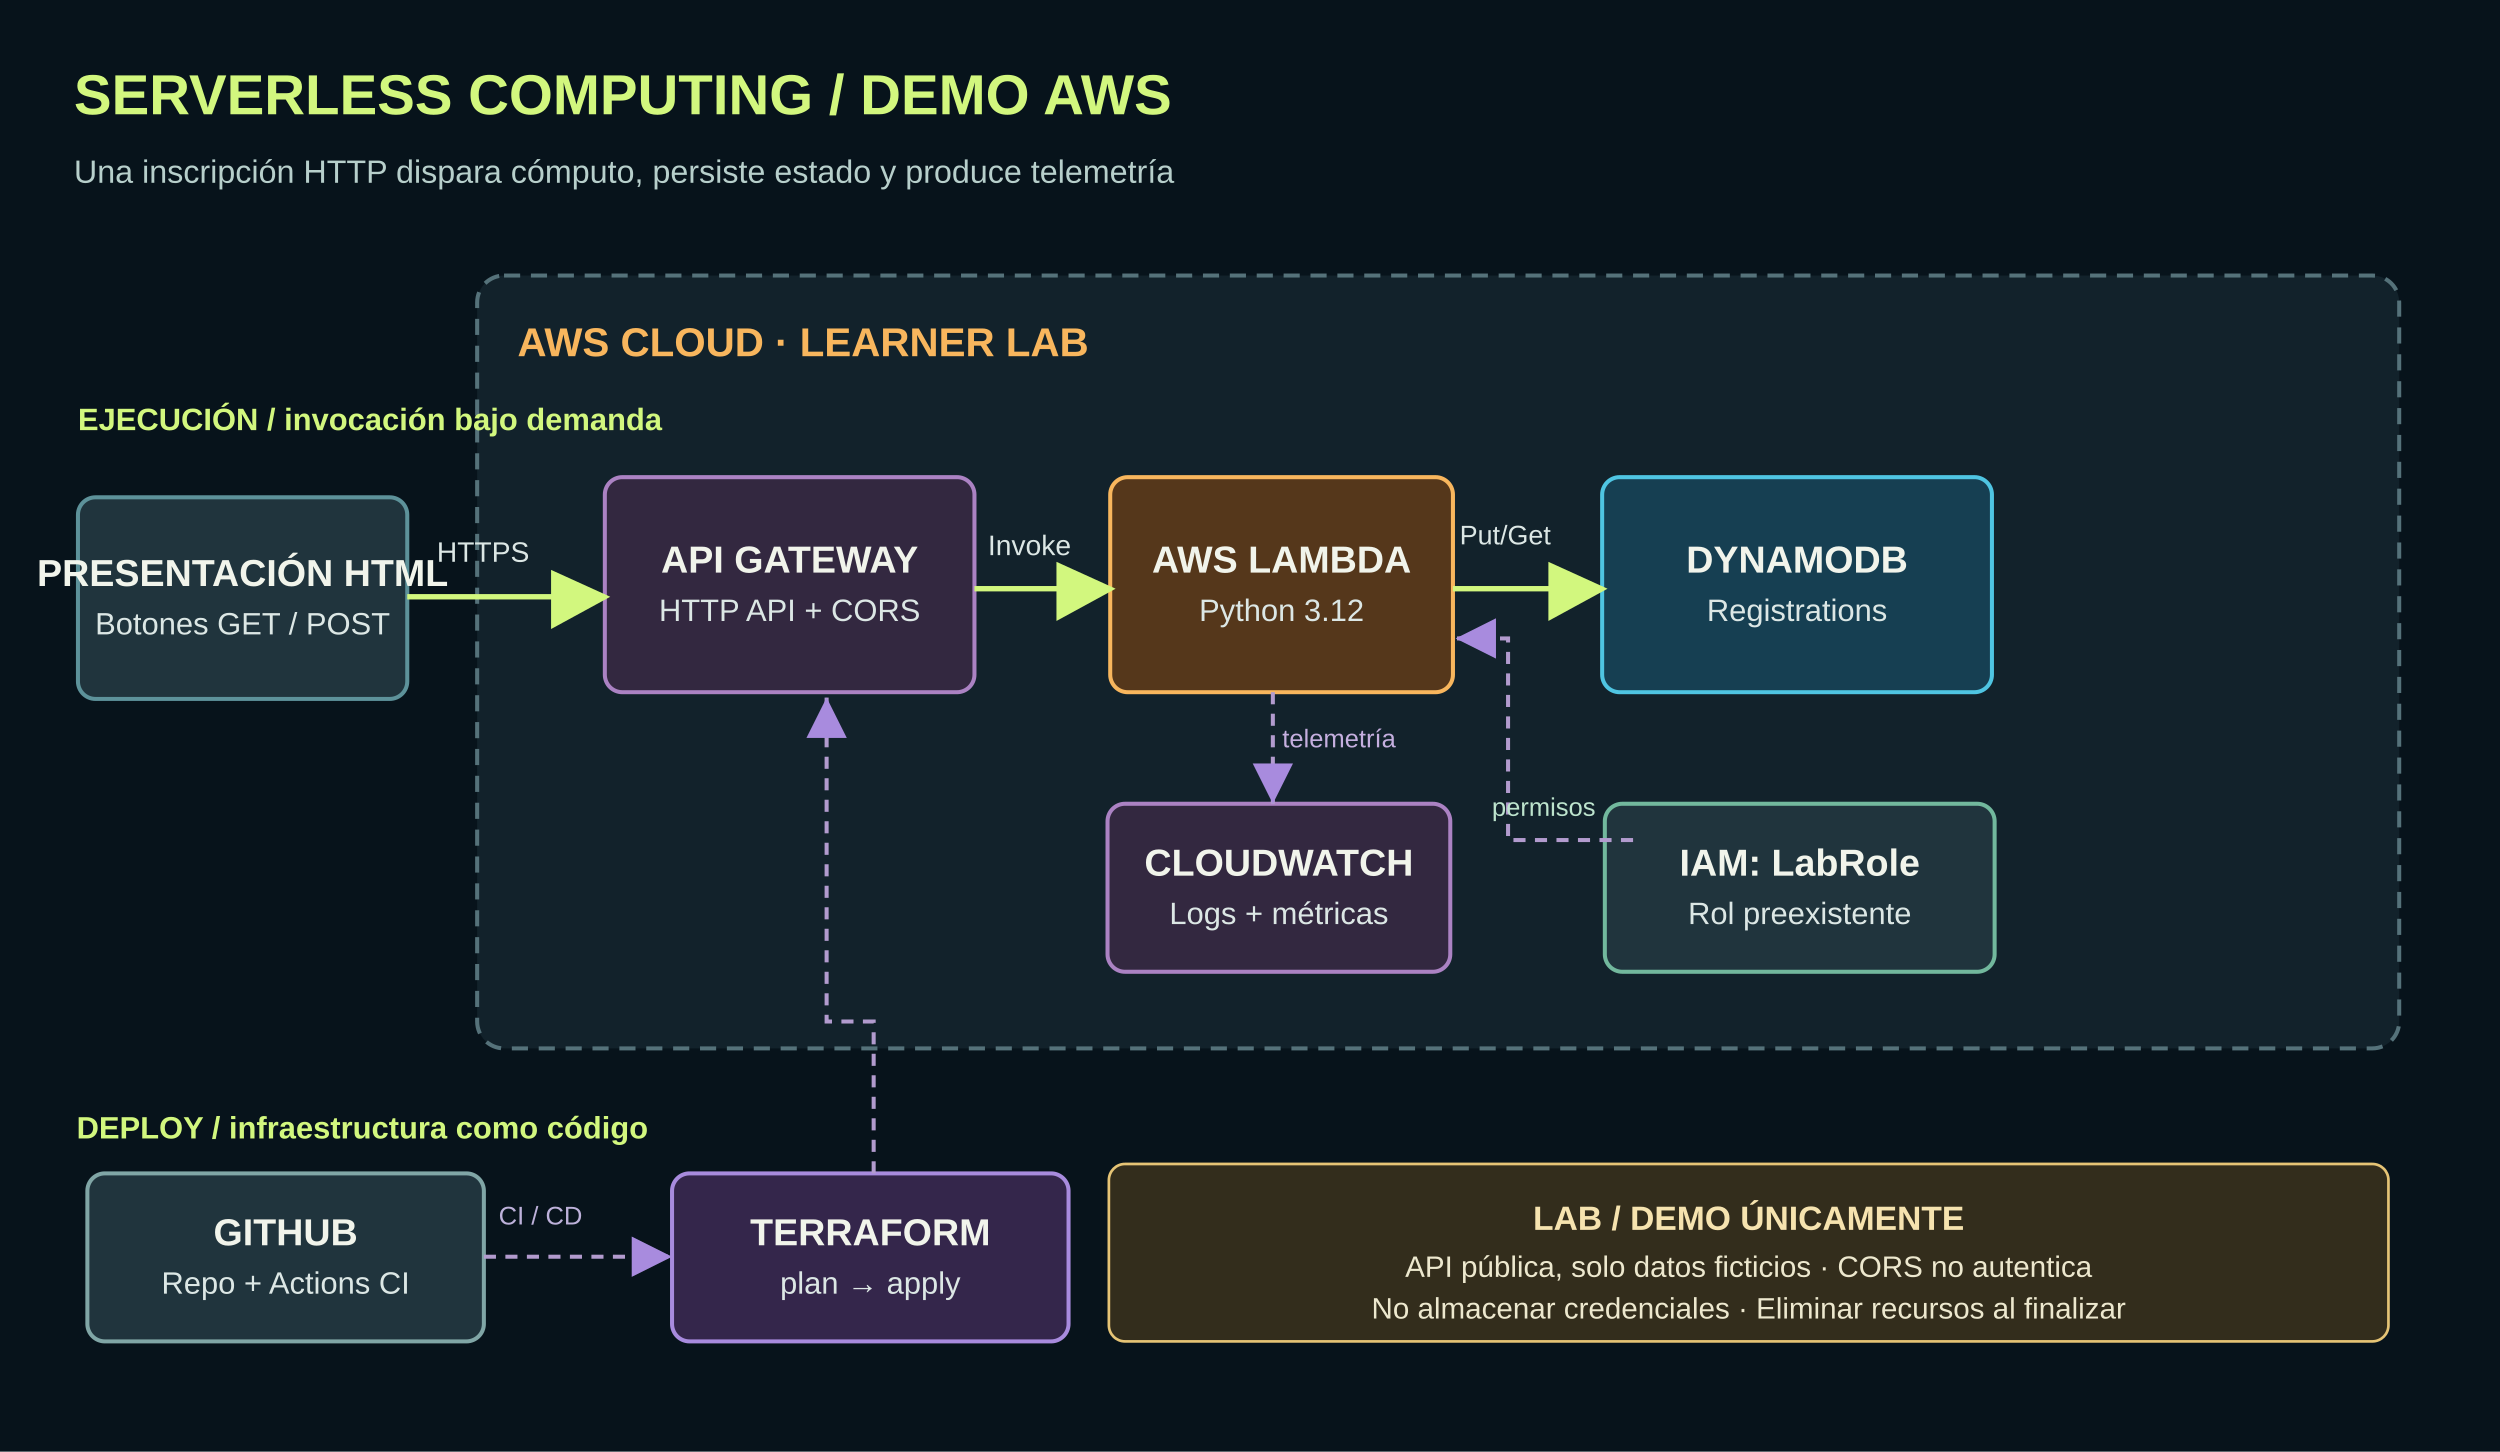
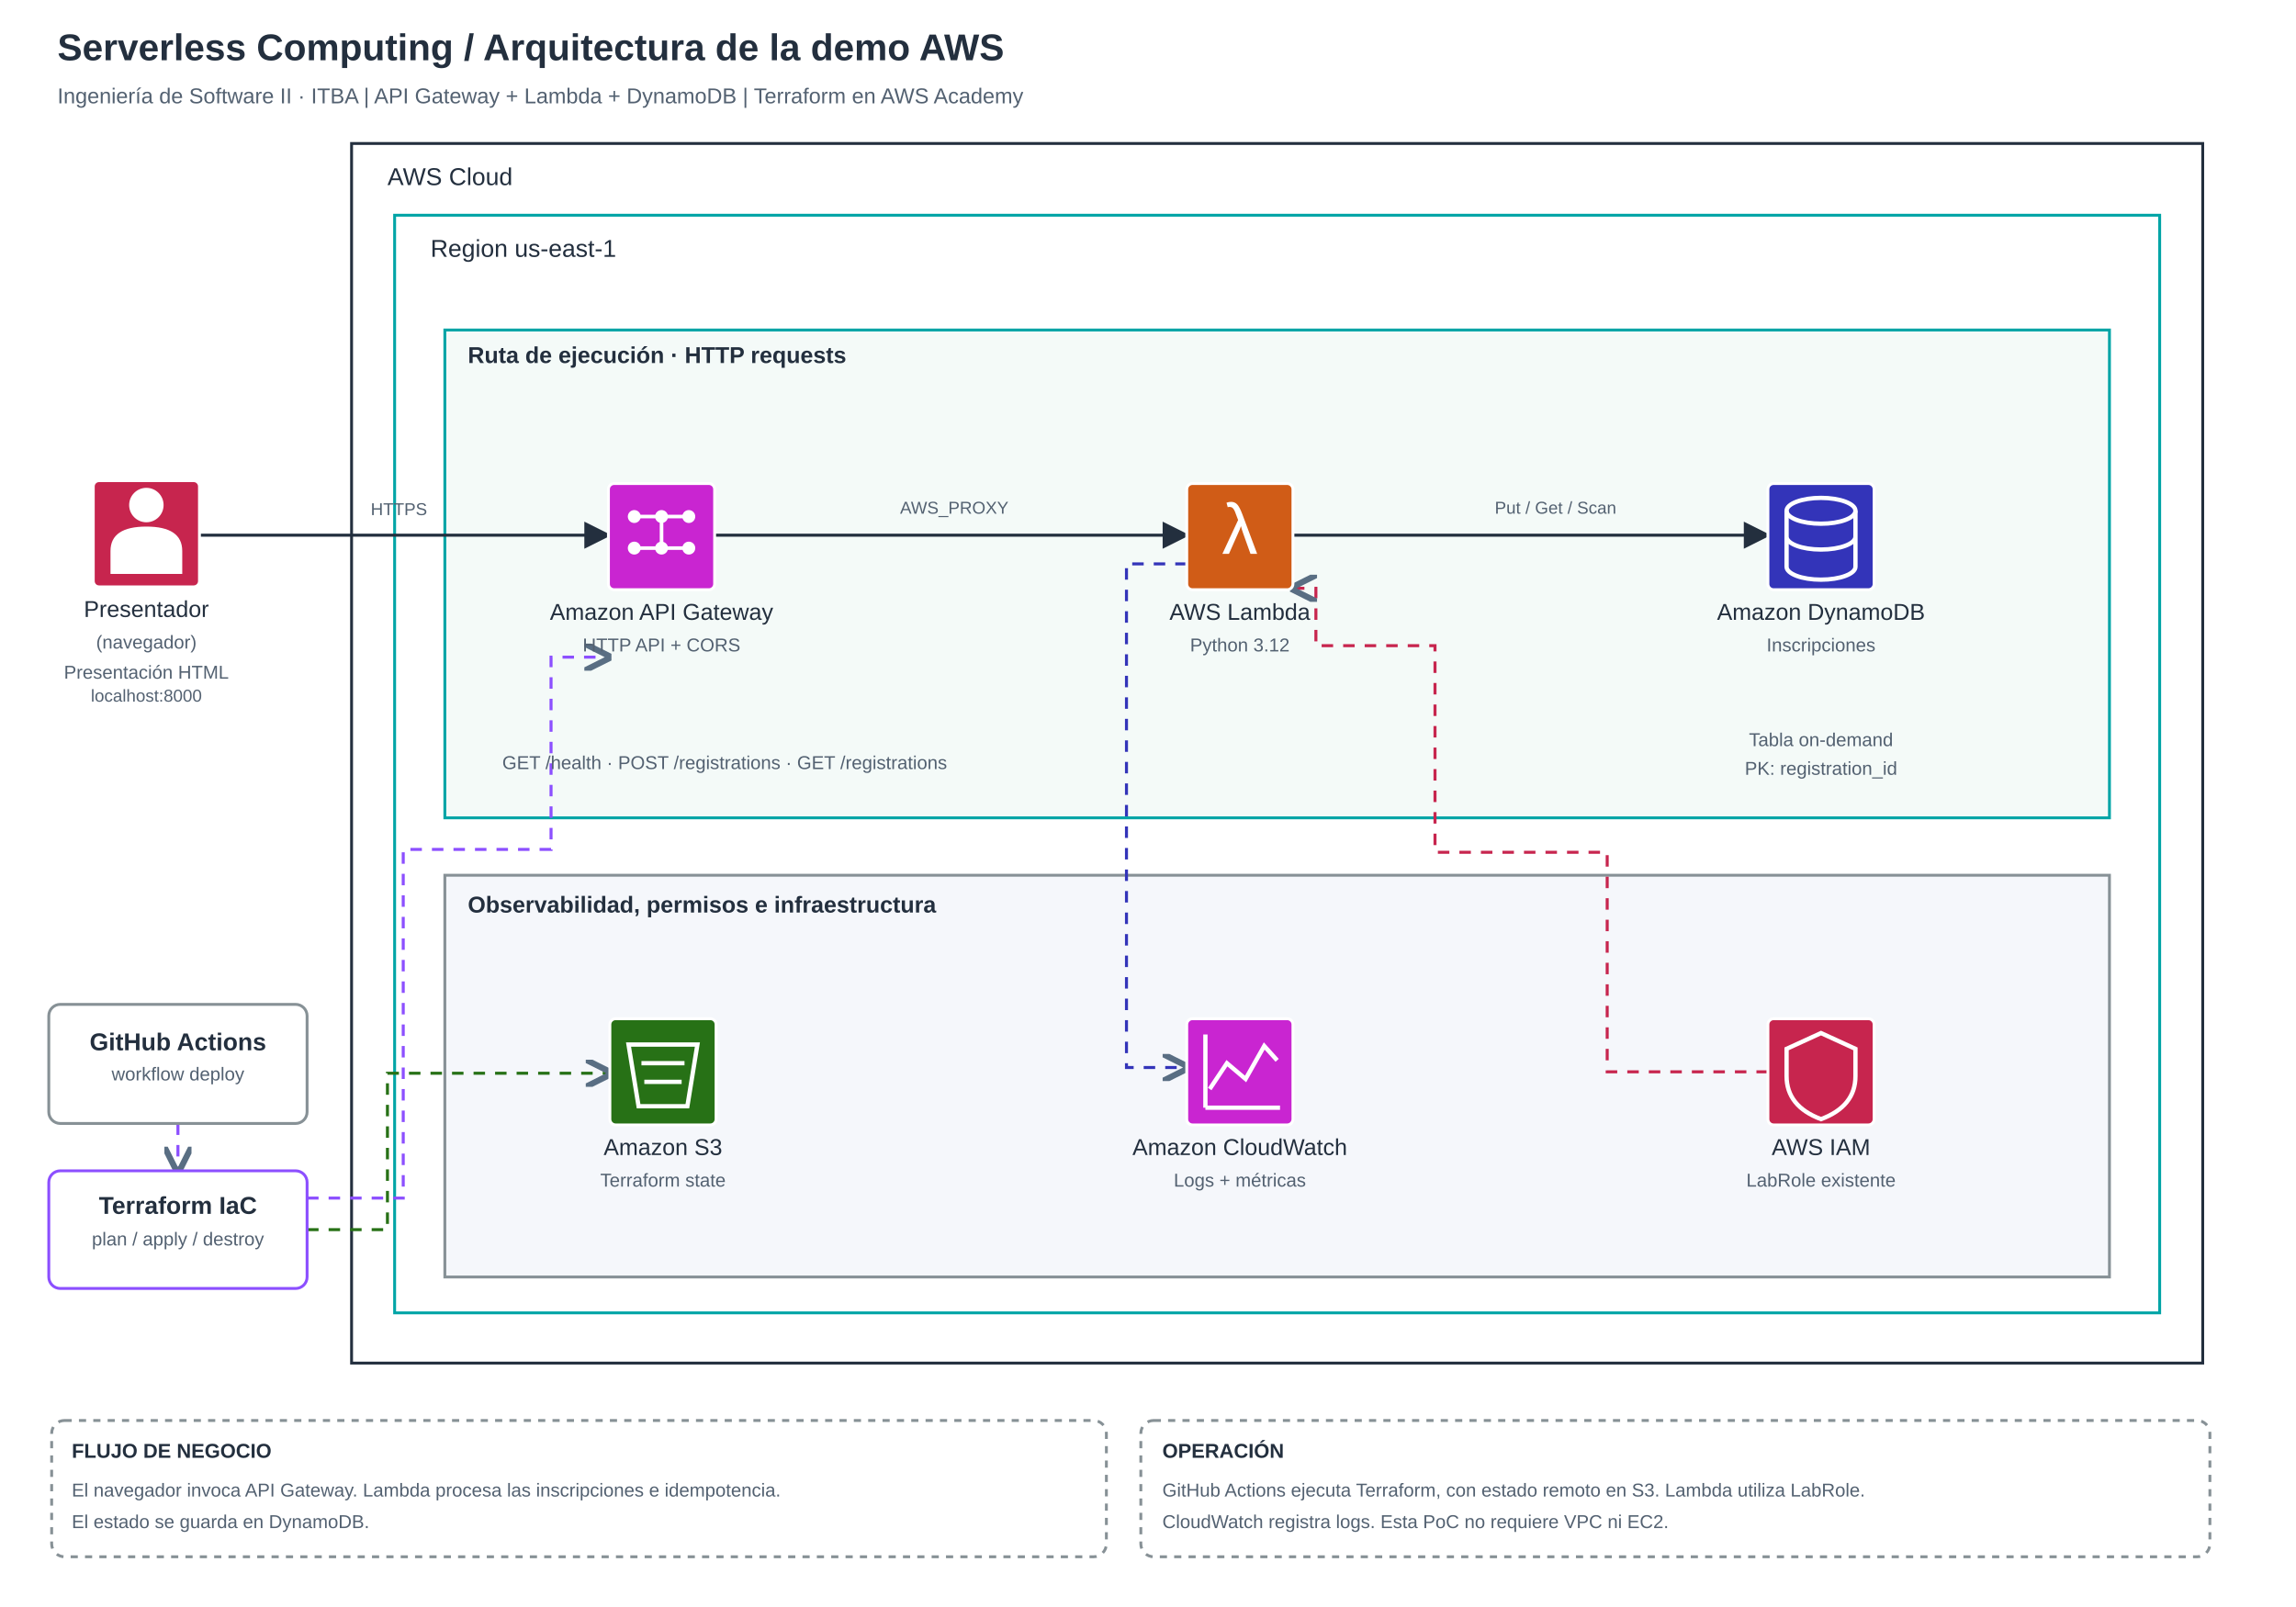
- <svg xmlns="http://www.w3.org/2000/svg" viewBox="0 0 1860 1080" width="1860" height="1080" role="img" aria-label="Arquitectura AWS Serverless ITBA">
+ <svg xmlns="http://www.w3.org/2000/svg" width="1600" height="1120" viewBox="0 0 1600 1120" role="img" aria-label="Arquitectura AWS serverless de ITBA">
  <defs>
-     <marker id="a" markerWidth="11" markerHeight="11" refX="10" refY="5" orient="auto">
-       <path d="M 0 0 L 11 5 L 0 11 z" fill="#D2F77E" />
+     <marker id="solid" markerWidth="9" markerHeight="9" refX="8" refY="4.5" orient="auto">
+       <path d="M0 0 L9 4.5 L0 9 Z" fill="#232F3E" />
    </marker>
-     <marker id="b" markerWidth="10" markerHeight="10" refX="10" refY="5" orient="auto">
-       <path d="M 0 0 L 10 5 L 0 10 z" fill="#A88BDE" />
+     <marker id="open" markerWidth="9" markerHeight="9" refX="8" refY="4.5" orient="auto">
+       <path d="M0 0 L9 4.5 L0 9" fill="none" stroke="#596E83" stroke-width="2" />
    </marker>
  </defs>
-   <rect width="1860" height="1080" fill="#07131B" />
-   <text x="55" y="85" fill="#D2F77E" font-size="42" font-family="Arial,sans-serif" font-weight="bold">SERVERLESS COMPUTING / DEMO AWS</text>
-   <text x="55" y="136" fill="#B7CFCB" font-size="24" font-family="Arial,sans-serif">Una inscripción HTTP dispara cómputo, persiste estado y produce telemetría</text>
-   <rect x="355" y="205" width="1430" height="575" rx="20" fill="#12222B" stroke="#55727A" stroke-width="3" stroke-dasharray="12 8" />
-   <text x="385" y="265" fill="#F8B65D" font-size="30" font-family="Arial" font-weight="bold">AWS CLOUD · LEARNER LAB</text>
-   <text x="58" y="320" fill="#D2F77E" font-size="23" font-family="Arial" font-weight="bold">EJECUCIÓN / invocación bajo demanda</text>
-   <rect x="58" y="370" width="245" height="150" rx="13" fill="#20343D" stroke="#5D929A" stroke-width="3" />
-   <text x="180.5" y="436" text-anchor="middle" fill="#F1F4EB" font-family="Arial" font-size="28" font-weight="bold">PRESENTACIÓN HTML</text>
-   <text x="180.5" y="472" text-anchor="middle" fill="#DCE7E5" font-family="Arial" font-size="23">Botones GET / POST</text>
-   <rect x="450" y="355" width="275" height="160" rx="13" fill="#332840" stroke="#AB82C3" stroke-width="3" />
-   <text x="587.5" y="426" text-anchor="middle" fill="#F1F4EB" font-family="Arial" font-size="28" font-weight="bold">API GATEWAY</text>
-   <text x="587.5" y="462" text-anchor="middle" fill="#DCE7E5" font-family="Arial" font-size="23">HTTP API + CORS</text>
-   <rect x="826" y="355" width="255" height="160" rx="13" fill="#55371B" stroke="#F8B65D" stroke-width="3" />
-   <text x="953.5" y="426" text-anchor="middle" fill="#F1F4EB" font-family="Arial" font-size="28" font-weight="bold">AWS LAMBDA</text>
-   <text x="953.5" y="462" text-anchor="middle" fill="#DCE7E5" font-family="Arial" font-size="23">Python 3.12</text>
-   <rect x="1192" y="355" width="290" height="160" rx="13" fill="#163F52" stroke="#4FC5E2" stroke-width="3" />
-   <text x="1337" y="426" text-anchor="middle" fill="#F1F4EB" font-family="Arial" font-size="28" font-weight="bold">DYNAMODB</text>
-   <text x="1337" y="462" text-anchor="middle" fill="#DCE7E5" font-family="Arial" font-size="23">Registrations</text>
-   <rect x="824" y="598" width="255" height="125" rx="13" fill="#332840" stroke="#AB82C3" stroke-width="3" />
-   <text x="951.5" y="651.5" text-anchor="middle" fill="#F1F4EB" font-family="Arial" font-size="28" font-weight="bold">CLOUDWATCH</text>
-   <text x="951.5" y="687.5" text-anchor="middle" fill="#DCE7E5" font-family="Arial" font-size="23">Logs + métricas</text>
-   <rect x="1194" y="598" width="290" height="125" rx="13" fill="#20343D" stroke="#72B89D" stroke-width="3" />
-   <text x="1339" y="651.5" text-anchor="middle" fill="#F1F4EB" font-family="Arial" font-size="28" font-weight="bold">IAM: LabRole</text>
-   <text x="1339" y="687.5" text-anchor="middle" fill="#DCE7E5" font-family="Arial" font-size="23">Rol preexistente</text>
-   <rect x="65" y="873" width="295" height="125" rx="13" fill="#20343D" stroke="#80A6A6" stroke-width="3" />
-   <text x="212.5" y="926.5" text-anchor="middle" fill="#F1F4EB" font-family="Arial" font-size="28" font-weight="bold">GITHUB</text>
-   <text x="212.5" y="962.5" text-anchor="middle" fill="#DCE7E5" font-family="Arial" font-size="23">Repo + Actions CI</text>
-   <rect x="500" y="873" width="295" height="125" rx="13" fill="#34264B" stroke="#A88BDE" stroke-width="3" />
-   <text x="647.5" y="926.5" text-anchor="middle" fill="#F1F4EB" font-family="Arial" font-size="28" font-weight="bold">TERRAFORM</text>
-   <text x="647.5" y="962.5" text-anchor="middle" fill="#DCE7E5" font-family="Arial" font-size="23">plan → apply</text>
-   <g fill="none" stroke="#D2F77E" stroke-width="4" marker-end="url(#a)">
-     <path d="M303 444 H450" />
-     <path d="M725 438 H826" />
-     <path d="M1081 438 H1192" />
-   </g>
-   <text x="325" y="418" fill="#DCE7E5" font-size="21" font-family="Arial">HTTPS</text>
-   <text x="735" y="413" fill="#DCE7E5" font-size="21" font-family="Arial">Invoke</text>
-   <text x="1086" y="405" fill="#DCE7E5" font-size="20" font-family="Arial">Put/Get</text>
-   <g fill="none" stroke="#B29BCE" stroke-width="3" stroke-dasharray="9 7" marker-end="url(#b)">
-     <path d="M947 515 V598" />
-     <path d="M1215 625 H1122 V475 H1083" />
-     <path d="M360 935 H500" />
-     <path d="M650 873 V760 H615 V519" />
-   </g>
-   <text x="954" y="556" fill="#C5AFDF" font-size="19" font-family="Arial">telemetría</text>
-   <text x="1110" y="607" fill="#BDE4CD" font-size="19" font-family="Arial">permisos</text>
-   <text x="57" y="847" fill="#D2F77E" font-size="23" font-family="Arial" font-weight="bold">DEPLOY / infraestructura como código</text>
-   <text x="371" y="911" fill="#BDB1DA" font-size="19" font-family="Arial">CI / CD</text>
-   <rect x="825" y="866" width="952" height="132" rx="12" fill="#332D1C" stroke="#E6C475" stroke-width="2" />
-   <text x="1301" y="915" fill="#F6E3AF" text-anchor="middle" font-size="25" font-family="Arial" font-weight="bold">LAB / DEMO ÚNICAMENTE</text>
-   <text x="1301" y="950" fill="#EDE8CE" text-anchor="middle" font-size="22" font-family="Arial">API pública, solo datos ficticios · CORS no autentica</text>
-   <text x="1301" y="981" fill="#EDE8CE" text-anchor="middle" font-size="22" font-family="Arial">No almacenar credenciales · Eliminar recursos al finalizar</text>
+   <rect width="1600" height="1120" fill="#FFFFFF" />
+   <text x="40" y="42" text-anchor="start" font-family="Arial,sans-serif" font-size="26" font-weight="bold" fill="#232F3E">Serverless Computing / Arquitectura de la demo AWS</text>
+   <text x="40" y="72" text-anchor="start" font-family="Arial,sans-serif" font-size="15" font-weight="normal" fill="#536171">Ingeniería de Software II · ITBA  |  API Gateway + Lambda + DynamoDB  |  Terraform en AWS Academy</text>
+   <rect x="245" y="100" width="1290" height="850" rx="0" fill="none" stroke="#232F3E" stroke-width="2" />
+   <text x="270" y="129" text-anchor="start" font-family="Arial,sans-serif" font-size="17" font-weight="normal" fill="#232F3E">AWS Cloud</text>
+   <rect x="275" y="150" width="1230" height="765" rx="0" fill="none" stroke="#00A4A6" stroke-width="2" />
+   <text x="300" y="179" text-anchor="start" font-family="Arial,sans-serif" font-size="17" font-weight="normal" fill="#232F3E">Region us-east-1</text>
+   <rect x="310" y="230" width="1160" height="340" rx="0" fill="#F4FAF8" stroke="#00A4A6" stroke-width="2" />
+   <text x="326" y="253" text-anchor="start" font-family="Arial,sans-serif" font-size="16" font-weight="bold" fill="#232F3E">Ruta de ejecución · HTTP requests</text>
+   <rect x="310" y="610" width="1160" height="280" rx="0" fill="#F5F7FB" stroke="#879196" stroke-width="2" />
+   <text x="326" y="636" text-anchor="start" font-family="Arial,sans-serif" font-size="16" font-weight="bold" fill="#232F3E">Observabilidad, permisos e infraestructura</text>
+   <path d="M137 373 H424" fill="none" stroke="#232F3E" stroke-width="2.1" marker-end="url(#solid)" />
+   <text x="278" y="359" text-anchor="middle" font-family="Arial,sans-serif" font-size="12" font-weight="normal" fill="#536171">HTTPS</text>
+   <path d="M498 373 H827" fill="none" stroke="#232F3E" stroke-width="2.1" marker-end="url(#solid)" />
+   <text x="665" y="358" text-anchor="middle" font-family="Arial,sans-serif" font-size="12" font-weight="normal" fill="#536171">AWS_PROXY</text>
+   <path d="M901 373 H1232" fill="none" stroke="#232F3E" stroke-width="2.1" marker-end="url(#solid)" />
+   <text x="1084" y="358" text-anchor="middle" font-family="Arial,sans-serif" font-size="12" font-weight="normal" fill="#536171">Put / Get / Scan</text>
+   <path d="M827 393 H785 V744 H827" fill="none" stroke="#3334B9" stroke-width="2.1" stroke-dasharray="8 7" marker-end="url(#open)" />
+   <path d="M1232 747 H1120 V594 H1000 V450 H917 V410 H901" fill="none" stroke="#C7254E" stroke-width="2.1" stroke-dasharray="8 7" marker-end="url(#open)" />
+   <path d="M124 783 V816" fill="none" stroke="#8C4FFF" stroke-width="2.1" stroke-dasharray="8 7" marker-end="url(#open)" />
+   <path d="M214 857 H270 V748 H425" fill="none" stroke="#277116" stroke-width="2.1" stroke-dasharray="8 7" marker-end="url(#open)" />
+   <path d="M214 835 H281 V592 H384 V458 H424" fill="none" stroke="#8C4FFF" stroke-width="2.1" stroke-dasharray="8 7" marker-end="url(#open)" />
+   <rect x="65" y="335" width="74" height="74" rx="4" fill="#C7254E" stroke="#FFFFFF" stroke-width="2" />
+   <circle cx="102" cy="352" r="12" fill="white" />
+   <path d="M77 400 V384 Q77 367 102 367 Q127 367 127 384 V400" fill="white" />
+   <text x="102" y="430" text-anchor="middle" font-family="Arial,sans-serif" font-size="16" font-weight="normal" fill="#232F3E">Presentador</text>
+   <text x="102" y="452" text-anchor="middle" font-family="Arial,sans-serif" font-size="13" font-weight="normal" fill="#536171">(navegador)</text>
+   <text x="102" y="473" text-anchor="middle" font-family="Arial,sans-serif" font-size="13" font-weight="normal" fill="#536171">Presentación HTML</text>
+   <text x="102" y="489" text-anchor="middle" font-family="Arial,sans-serif" font-size="12" font-weight="normal" fill="#536171">localhost:8000</text>
+   <rect x="424" y="337" width="74" height="74" rx="4" fill="#C925D1" stroke="#FFFFFF" stroke-width="2" />
+   <circle cx="442" cy="360" r="4.5" fill="white" />
+   <circle cx="442" cy="382" r="4.5" fill="white" />
+   <circle cx="461" cy="360" r="4.5" fill="white" />
+   <circle cx="461" cy="382" r="4.5" fill="white" />
+   <circle cx="480" cy="360" r="4.5" fill="white" />
+   <circle cx="480" cy="382" r="4.5" fill="white" />
+   <path d="M442 360 H480 M442 382 H480 M461 360 V382" stroke="white" stroke-width="2.5" />
+   <text x="461" y="432" text-anchor="middle" font-family="Arial,sans-serif" font-size="16" font-weight="normal" fill="#232F3E">Amazon API Gateway</text>
+   <text x="461" y="454" text-anchor="middle" font-family="Arial,sans-serif" font-size="13" font-weight="normal" fill="#536171">HTTP API + CORS</text>
+   <rect x="827" y="337" width="74" height="74" rx="4" fill="#D05C17" stroke="#FFFFFF" stroke-width="2" />
+   <text x="864" y="386" text-anchor="middle" font-family="Arial,sans-serif" font-size="50" font-weight="normal" fill="white">λ</text>
+   <text x="864" y="432" text-anchor="middle" font-family="Arial,sans-serif" font-size="16" font-weight="normal" fill="#232F3E">AWS Lambda</text>
+   <text x="864" y="454" text-anchor="middle" font-family="Arial,sans-serif" font-size="13" font-weight="normal" fill="#536171">Python 3.12</text>
+   <rect x="1232" y="337" width="74" height="74" rx="4" fill="#3334B9" stroke="#FFFFFF" stroke-width="2" />
+   <ellipse cx="1269" cy="356" rx="24" ry="9" stroke="white" stroke-width="3" fill="none" />
+   <path d="M1245 356 v39 M1293 356 v39 M1245 374 a24 9 0 0 0 48 0 M1245 395 a24 9 0 0 0 48 0" stroke="white" stroke-width="3" fill="none" />
+   <text x="1269" y="432" text-anchor="middle" font-family="Arial,sans-serif" font-size="16" font-weight="normal" fill="#232F3E">Amazon DynamoDB</text>
+   <text x="1269" y="454" text-anchor="middle" font-family="Arial,sans-serif" font-size="13" font-weight="normal" fill="#536171">Inscripciones</text>
+   <text x="350" y="536" text-anchor="start" font-family="Arial,sans-serif" font-size="13" font-weight="normal" fill="#536171">GET /health     ·     POST /registrations     ·     GET /registrations</text>
+   <text x="1269" y="520" text-anchor="middle" font-family="Arial,sans-serif" font-size="13" font-weight="normal" fill="#536171">Tabla on-demand</text>
+   <text x="1269" y="540" text-anchor="middle" font-family="Arial,sans-serif" font-size="13" font-weight="normal" fill="#536171">PK: registration_id</text>
+   <rect x="425" y="710" width="74" height="74" rx="4" fill="#277116" stroke="#FFFFFF" stroke-width="2" />
+   <path d="M438 728 H486 L479 771 H445 Z M447 741 H477 M449 754 H475" stroke="white" stroke-width="3" fill="none" />
+   <text x="462" y="805" text-anchor="middle" font-family="Arial,sans-serif" font-size="16" font-weight="normal" fill="#232F3E">Amazon S3</text>
+   <text x="462" y="827" text-anchor="middle" font-family="Arial,sans-serif" font-size="13" font-weight="normal" fill="#536171">Terraform state</text>
+   <rect x="827" y="710" width="74" height="74" rx="4" fill="#C925D1" stroke="#FFFFFF" stroke-width="2" />
+   <path d="M840 772 V721 M840 772 H892 M843 759 L855 741 L868 752 L881 729 L890 739" stroke="white" stroke-width="3" fill="none" />
+   <text x="864" y="805" text-anchor="middle" font-family="Arial,sans-serif" font-size="16" font-weight="normal" fill="#232F3E">Amazon CloudWatch</text>
+   <text x="864" y="827" text-anchor="middle" font-family="Arial,sans-serif" font-size="13" font-weight="normal" fill="#536171">Logs + métricas</text>
+   <rect x="1232" y="710" width="74" height="74" rx="4" fill="#C7254E" stroke="#FFFFFF" stroke-width="2" />
+   <path d="M1269 720 L1293 731 V750 Q1293 771 1269 780 Q1245 771 1245 750 V731 Z" fill="none" stroke="white" stroke-width="3" />
+   <text x="1269" y="805" text-anchor="middle" font-family="Arial,sans-serif" font-size="16" font-weight="normal" fill="#232F3E">AWS IAM</text>
+   <text x="1269" y="827" text-anchor="middle" font-family="Arial,sans-serif" font-size="13" font-weight="normal" fill="#536171">LabRole existente</text>
+   <rect x="34" y="700" width="180" height="83" rx="8" fill="#FFFFFF" stroke="#879196" stroke-width="2" />
+   <text x="124" y="732" text-anchor="middle" font-family="Arial,sans-serif" font-size="17" font-weight="bold" fill="#232F3E">GitHub Actions</text>
+   <text x="124" y="753" text-anchor="middle" font-family="Arial,sans-serif" font-size="13" font-weight="normal" fill="#536171">workflow deploy</text>
+   <rect x="34" y="816" width="180" height="82" rx="8" fill="#FFFFFF" stroke="#8C4FFF" stroke-width="2" />
+   <text x="124" y="846" text-anchor="middle" font-family="Arial,sans-serif" font-size="17" font-weight="bold" fill="#232F3E">Terraform IaC</text>
+   <text x="124" y="868" text-anchor="middle" font-family="Arial,sans-serif" font-size="13" font-weight="normal" fill="#536171">plan / apply / destroy</text>
+   <rect x="36" y="990" width="735" height="95" rx="9" fill="#FFFFFF" stroke="#879196" stroke-width="2" stroke-dasharray="5 5" />
+   <text x="50" y="1016" text-anchor="start" font-family="Arial,sans-serif" font-size="14" font-weight="bold" fill="#232F3E">FLUJO DE NEGOCIO</text>
+   <text x="50" y="1043" text-anchor="start" font-family="Arial,sans-serif" font-size="13" font-weight="normal" fill="#536171">El navegador invoca API Gateway. Lambda procesa las inscripciones e idempotencia.</text>
+   <text x="50" y="1065" text-anchor="start" font-family="Arial,sans-serif" font-size="13" font-weight="normal" fill="#536171">El estado se guarda en DynamoDB.</text>
+   <rect x="795" y="990" width="745" height="95" rx="9" fill="#FFFFFF" stroke="#879196" stroke-width="2" stroke-dasharray="5 5" />
+   <text x="810" y="1016" text-anchor="start" font-family="Arial,sans-serif" font-size="14" font-weight="bold" fill="#232F3E">OPERACIÓN</text>
+   <text x="810" y="1043" text-anchor="start" font-family="Arial,sans-serif" font-size="13" font-weight="normal" fill="#536171">GitHub Actions ejecuta Terraform, con estado remoto en S3. Lambda utiliza LabRole.</text>
+   <text x="810" y="1065" text-anchor="start" font-family="Arial,sans-serif" font-size="13" font-weight="normal" fill="#536171">CloudWatch registra logs. Esta PoC no requiere VPC ni EC2.</text>
</svg>
